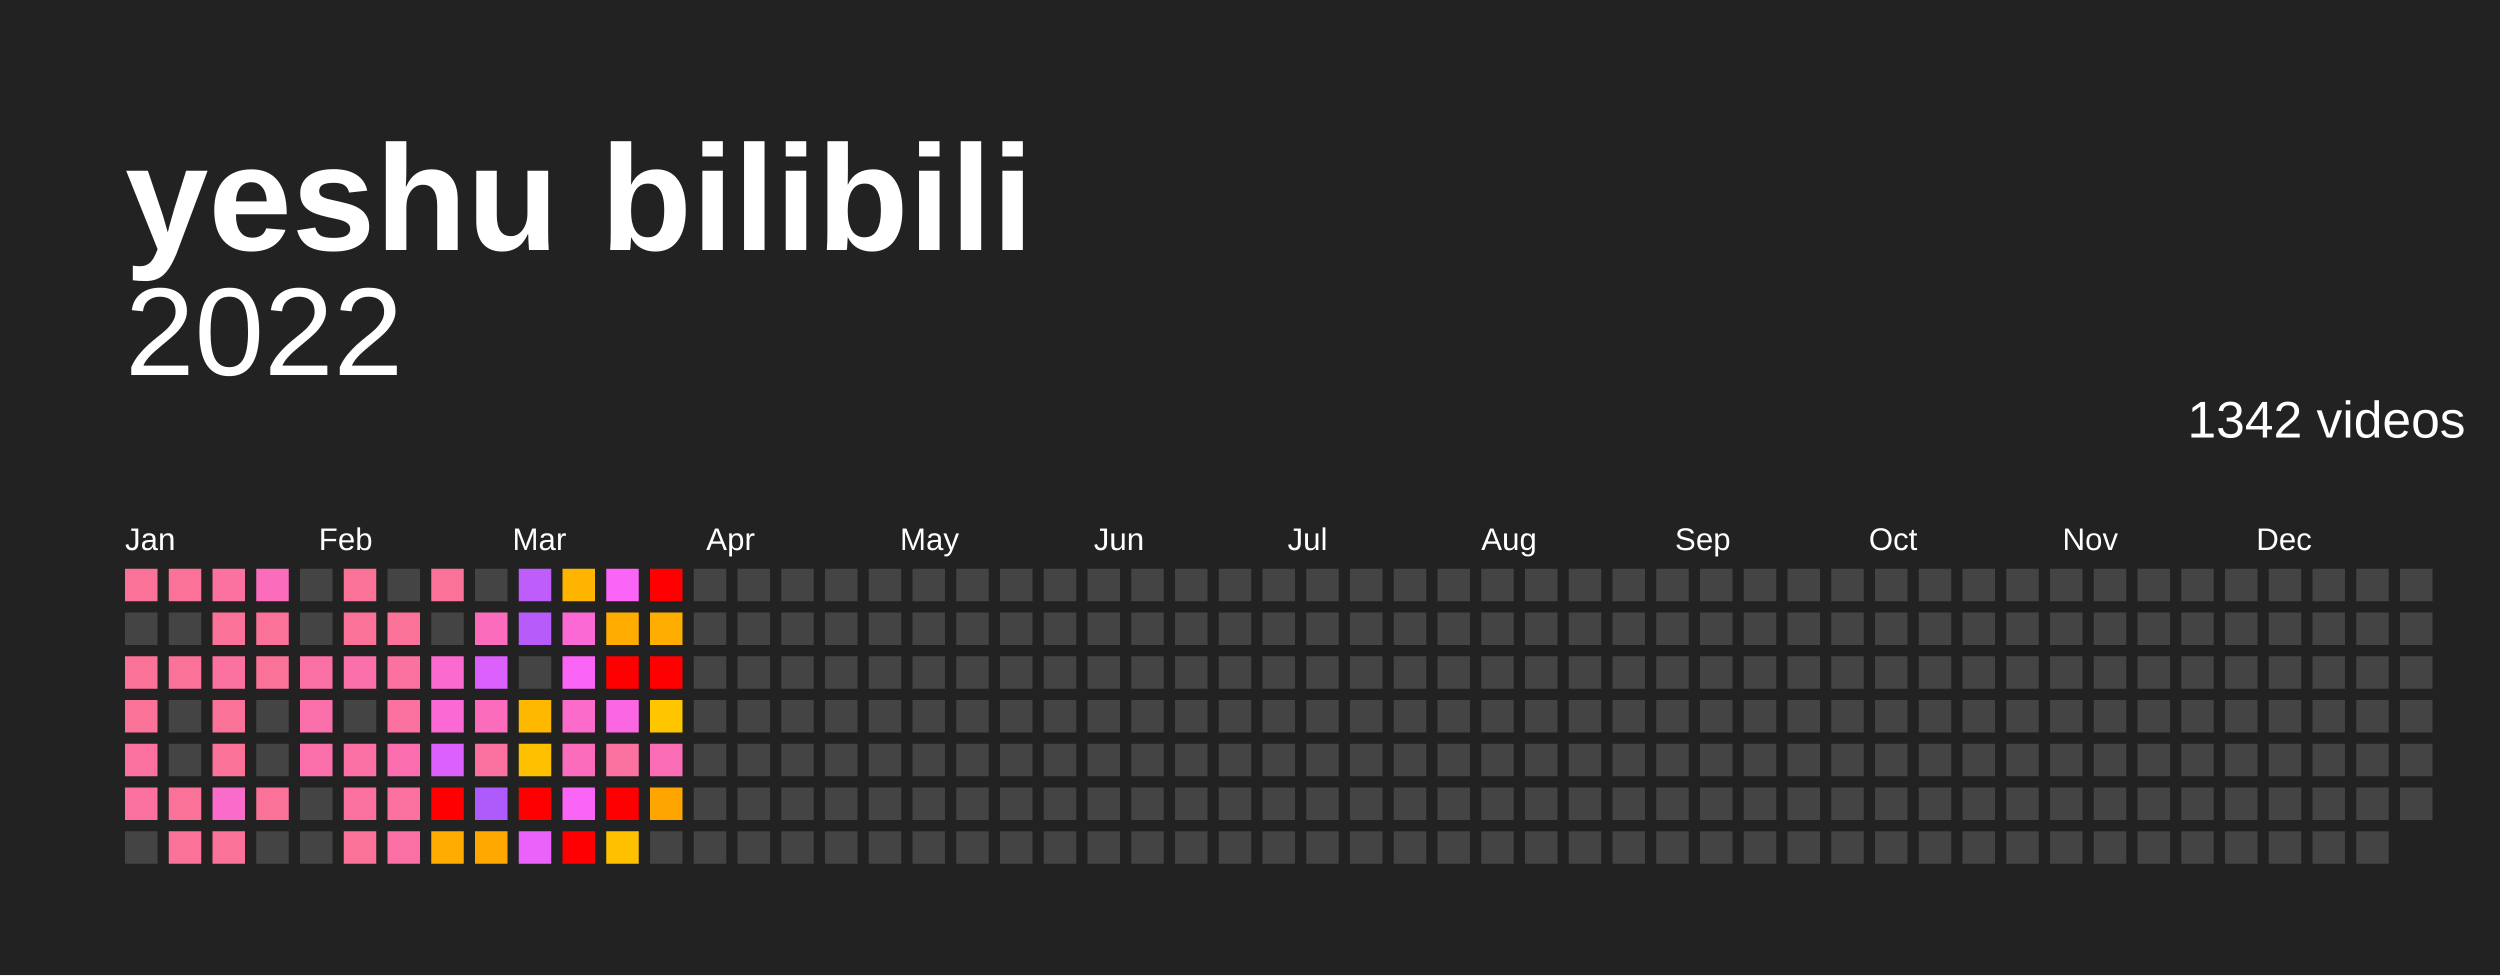
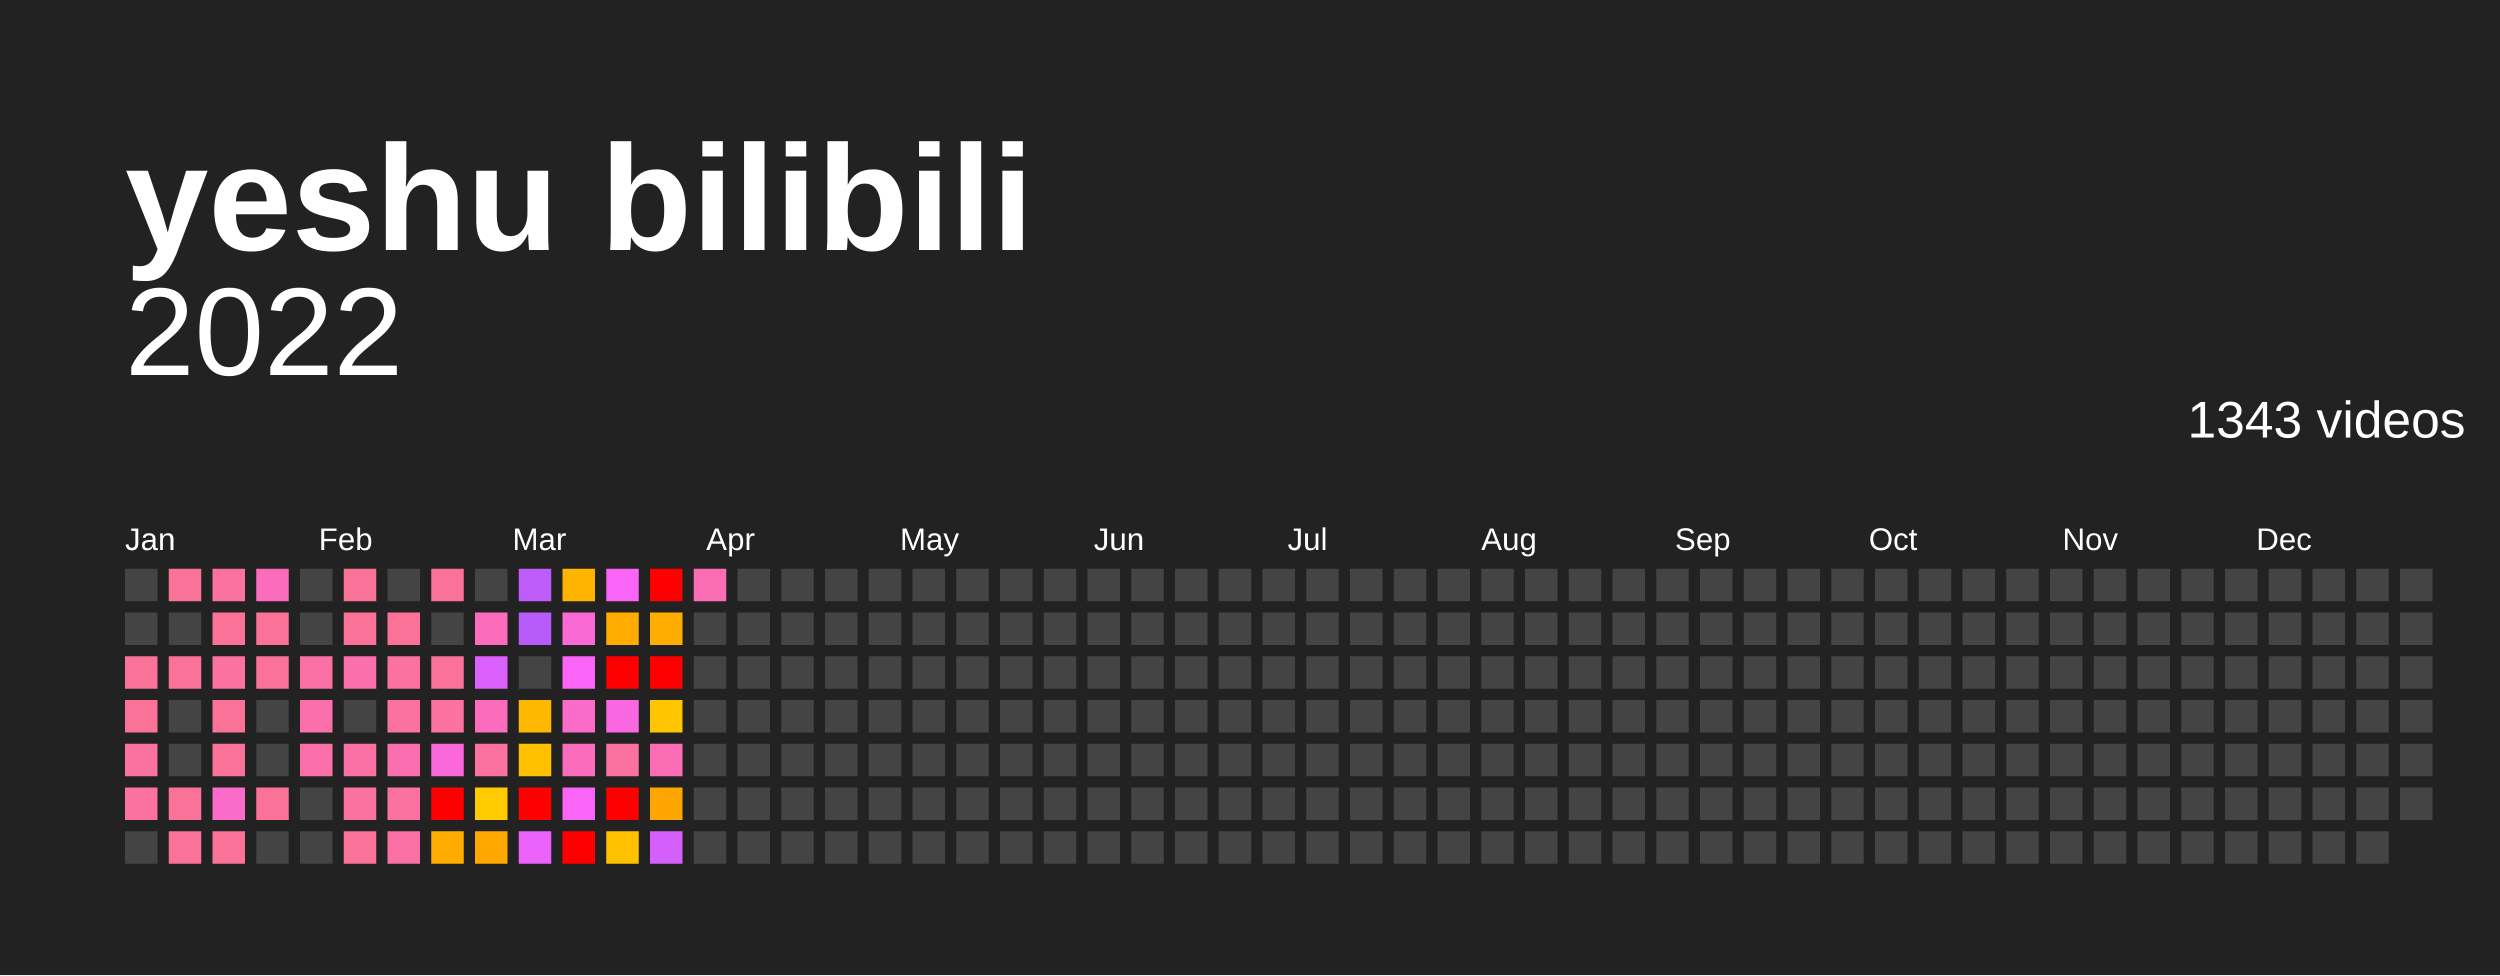
<svg xmlns="http://www.w3.org/2000/svg" baseProfile="full" height="78mm" version="1.1" viewBox="0,0,200,78" width="200mm">
  <defs />
  <rect fill="#222222" height="78" width="200" x="0" y="0" />
  <text fill="#FFFFFF" style="font-size:12px; font-family:Arial; font-weight:bold;" x="10" y="20">yeshu bilibili</text>
  <text alignment-baseline="hanging" fill="#FFFFFF" style="font-size:10.0px; font-family:Arial;" x="10" y="30">2022</text>
-   <text alignment-baseline="hanging" fill="#FFFFFF" style="font-size:4.125px; font-family:Arial;" x="175" y="35">1342 videos</text>
+   <text alignment-baseline="hanging" fill="#FFFFFF" style="font-size:4.125px; font-family:Arial;" x="175" y="35">1343 videos</text>
  <text fill="#FFFFFF" style="font-size:2.5px; font-family:Arial" x="10.0" y="44">Jan</text>
  <text fill="#FFFFFF" style="font-size:2.5px; font-family:Arial" x="25.5" y="44">Feb</text>
  <text fill="#FFFFFF" style="font-size:2.5px; font-family:Arial" x="41.0" y="44">Mar</text>
  <text fill="#FFFFFF" style="font-size:2.5px; font-family:Arial" x="56.5" y="44">Apr</text>
  <text fill="#FFFFFF" style="font-size:2.5px; font-family:Arial" x="72.0" y="44">May</text>
  <text fill="#FFFFFF" style="font-size:2.5px; font-family:Arial" x="87.5" y="44">Jun</text>
  <text fill="#FFFFFF" style="font-size:2.5px; font-family:Arial" x="103.0" y="44">Jul</text>
  <text fill="#FFFFFF" style="font-size:2.5px; font-family:Arial" x="118.5" y="44">Aug</text>
  <text fill="#FFFFFF" style="font-size:2.5px; font-family:Arial" x="134.0" y="44">Sep</text>
  <text fill="#FFFFFF" style="font-size:2.5px; font-family:Arial" x="149.5" y="44">Oct</text>
  <text fill="#FFFFFF" style="font-size:2.5px; font-family:Arial" x="165.0" y="44">Nov</text>
  <text fill="#FFFFFF" style="font-size:2.5px; font-family:Arial" x="180.5" y="44">Dec</text>
-   <rect fill="#fb7299" height="2.6" width="2.6" x="10.0" y="45.5" />
+   <rect fill="#444444" height="2.6" width="2.6" x="10.0" y="45.5" />
  <rect fill="#444444" height="2.6" width="2.6" x="10.0" y="49.0" />
  <rect fill="#fb7299" height="2.6" width="2.6" x="10.0" y="52.5" />
  <rect fill="#fb7299" height="2.6" width="2.6" x="10.0" y="56.0" />
  <rect fill="#fb719f" height="2.6" width="2.6" x="10.0" y="59.5" />
  <rect fill="#fb719f" height="2.6" width="2.6" x="10.0" y="63.0" />
  <rect fill="#444444" height="2.6" width="2.6" x="10.0" y="66.5" />
  <rect fill="#fb7299" height="2.6" width="2.6" x="13.5" y="45.5" />
  <rect fill="#444444" height="2.6" width="2.6" x="13.5" y="49.0" />
  <rect fill="#fb7299" height="2.6" width="2.6" x="13.5" y="52.5" />
  <rect fill="#444444" height="2.6" width="2.6" x="13.5" y="56.0" />
  <rect fill="#444444" height="2.6" width="2.6" x="13.5" y="59.5" />
  <rect fill="#fb7299" height="2.6" width="2.6" x="13.5" y="63.0" />
  <rect fill="#fb7299" height="2.6" width="2.6" x="13.5" y="66.5" />
  <rect fill="#fb719f" height="2.6" width="2.6" x="17.0" y="45.5" />
  <rect fill="#fb7299" height="2.6" width="2.6" x="17.0" y="49.0" />
  <rect fill="#fb719f" height="2.6" width="2.6" x="17.0" y="52.5" />
  <rect fill="#fb7299" height="2.6" width="2.6" x="17.0" y="56.0" />
  <rect fill="#fb7299" height="2.6" width="2.6" x="17.0" y="59.5" />
  <rect fill="#fb6bc9" height="2.6" width="2.6" x="17.0" y="63.0" />
  <rect fill="#fb7299" height="2.6" width="2.6" x="17.0" y="66.5" />
  <rect fill="#fb6dbc" height="2.6" width="2.6" x="20.5" y="45.5" />
  <rect fill="#fb7299" height="2.6" width="2.6" x="20.5" y="49.0" />
  <rect fill="#fb7299" height="2.6" width="2.6" x="20.5" y="52.5" />
  <rect fill="#444444" height="2.6" width="2.6" x="20.5" y="56.0" />
  <rect fill="#444444" height="2.6" width="2.6" x="20.5" y="59.5" />
  <rect fill="#fb7299" height="2.6" width="2.6" x="20.5" y="63.0" />
  <rect fill="#444444" height="2.6" width="2.6" x="20.5" y="66.5" />
  <rect fill="#444444" height="2.6" width="2.6" x="24.0" y="45.5" />
  <rect fill="#444444" height="2.6" width="2.6" x="24.0" y="49.0" />
  <rect fill="#fb70a4" height="2.6" width="2.6" x="24.0" y="52.5" />
  <rect fill="#fb6faa" height="2.6" width="2.6" x="24.0" y="56.0" />
  <rect fill="#fb6faa" height="2.6" width="2.6" x="24.0" y="59.5" />
  <rect fill="#444444" height="2.6" width="2.6" x="24.0" y="63.0" />
  <rect fill="#444444" height="2.6" width="2.6" x="24.0" y="66.5" />
  <rect fill="#fb7299" height="2.6" width="2.6" x="27.5" y="45.5" />
  <rect fill="#fb7299" height="2.6" width="2.6" x="27.5" y="49.0" />
  <rect fill="#fb6faa" height="2.6" width="2.6" x="27.5" y="52.5" />
  <rect fill="#444444" height="2.6" width="2.6" x="27.5" y="56.0" />
  <rect fill="#fb70a4" height="2.6" width="2.6" x="27.5" y="59.5" />
  <rect fill="#fb719f" height="2.6" width="2.6" x="27.5" y="63.0" />
  <rect fill="#fb7299" height="2.6" width="2.6" x="27.5" y="66.5" />
  <rect fill="#444444" height="2.6" width="2.6" x="31.0" y="45.5" />
  <rect fill="#fb7299" height="2.6" width="2.6" x="31.0" y="49.0" />
  <rect fill="#fb719f" height="2.6" width="2.6" x="31.0" y="52.5" />
  <rect fill="#fb719f" height="2.6" width="2.6" x="31.0" y="56.0" />
  <rect fill="#fb6eb0" height="2.6" width="2.6" x="31.0" y="59.5" />
  <rect fill="#fb719f" height="2.6" width="2.6" x="31.0" y="63.0" />
  <rect fill="#fb70a4" height="2.6" width="2.6" x="31.0" y="66.5" />
  <rect fill="#fb7299" height="2.6" width="2.6" x="34.5" y="45.5" />
  <rect fill="#444444" height="2.6" width="2.6" x="34.5" y="49.0" />
-   <rect fill="#fb6acf" height="2.6" width="2.6" x="34.5" y="52.5" />
-   <rect fill="#fb69d5" height="2.6" width="2.6" x="34.5" y="56.0" />
-   <rect fill="#dc60fb" height="2.6" width="2.6" x="34.5" y="59.5" />
+   <rect fill="#fb7299" height="2.6" width="2.6" x="34.5" y="52.5" />
+   <rect fill="#fb719f" height="2.6" width="2.6" x="34.5" y="56.0" />
+   <rect fill="#fb68dc" height="2.6" width="2.6" x="34.5" y="59.5" />
  <rect fill="red" height="2.6" width="2.6" x="34.5" y="63.0" />
  <rect fill="#ffab00" height="2.6" width="2.6" x="34.5" y="66.5" />
  <rect fill="#444444" height="2.6" width="2.6" x="38.0" y="45.5" />
  <rect fill="#fb6dbc" height="2.6" width="2.6" x="38.0" y="49.0" />
  <rect fill="#dc60fb" height="2.6" width="2.6" x="38.0" y="52.5" />
  <rect fill="#fb6dbc" height="2.6" width="2.6" x="38.0" y="56.0" />
  <rect fill="#fb719f" height="2.6" width="2.6" x="38.0" y="59.5" />
-   <rect fill="#af5bfb" height="2.6" width="2.6" x="38.0" y="63.0" />
+   <rect fill="#ffca00" height="2.6" width="2.6" x="38.0" y="63.0" />
  <rect fill="#ffa900" height="2.6" width="2.6" x="38.0" y="66.5" />
  <rect fill="#bf5dfb" height="2.6" width="2.6" x="41.5" y="45.5" />
  <rect fill="#b75cfb" height="2.6" width="2.6" x="41.5" y="49.0" />
  <rect fill="#444444" height="2.6" width="2.6" x="41.5" y="52.5" />
  <rect fill="#ffb800" height="2.6" width="2.6" x="41.5" y="56.0" />
  <rect fill="#ffc000" height="2.6" width="2.6" x="41.5" y="59.5" />
  <rect fill="red" height="2.6" width="2.6" x="41.5" y="63.0" />
  <rect fill="#eb62fb" height="2.6" width="2.6" x="41.5" y="66.5" />
  <rect fill="#ffb400" height="2.6" width="2.6" x="45.0" y="45.5" />
  <rect fill="#fb69d5" height="2.6" width="2.6" x="45.0" y="49.0" />
  <rect fill="#fb65f7" height="2.6" width="2.6" x="45.0" y="52.5" />
  <rect fill="#fb6bc9" height="2.6" width="2.6" x="45.0" y="56.0" />
  <rect fill="#fb6dbc" height="2.6" width="2.6" x="45.0" y="59.5" />
  <rect fill="#fb65f7" height="2.6" width="2.6" x="45.0" y="63.0" />
  <rect fill="red" height="2.6" width="2.6" x="45.0" y="66.5" />
  <rect fill="#fb65f7" height="2.6" width="2.6" x="48.5" y="45.5" />
  <rect fill="#ffab00" height="2.6" width="2.6" x="48.5" y="49.0" />
  <rect fill="red" height="2.6" width="2.6" x="48.5" y="52.5" />
  <rect fill="#fb67e2" height="2.6" width="2.6" x="48.5" y="56.0" />
  <rect fill="#fb719f" height="2.6" width="2.6" x="48.5" y="59.5" />
  <rect fill="red" height="2.6" width="2.6" x="48.5" y="63.0" />
  <rect fill="#ffc000" height="2.6" width="2.6" x="48.5" y="66.5" />
  <rect fill="red" height="2.6" width="2.6" x="52.0" y="45.5" />
  <rect fill="#ffad00" height="2.6" width="2.6" x="52.0" y="49.0" />
  <rect fill="red" height="2.6" width="2.6" x="52.0" y="52.5" />
  <rect fill="#ffc600" height="2.6" width="2.6" x="52.0" y="56.0" />
  <rect fill="#fb6eb6" height="2.6" width="2.6" x="52.0" y="59.5" />
  <rect fill="#ffa500" height="2.6" width="2.6" x="52.0" y="63.0" />
-   <rect fill="#444444" height="2.6" width="2.6" x="52.0" y="66.5" />
-   <rect fill="#444444" height="2.6" width="2.6" x="55.5" y="45.5" />
+   <rect fill="#d55ffb" height="2.6" width="2.6" x="52.0" y="66.5" />
+   <rect fill="#fb6eb6" height="2.6" width="2.6" x="55.5" y="45.5" />
  <rect fill="#444444" height="2.6" width="2.6" x="55.5" y="49.0" />
  <rect fill="#444444" height="2.6" width="2.6" x="55.5" y="52.5" />
  <rect fill="#444444" height="2.6" width="2.6" x="55.5" y="56.0" />
  <rect fill="#444444" height="2.6" width="2.6" x="55.5" y="59.5" />
  <rect fill="#444444" height="2.6" width="2.6" x="55.5" y="63.0" />
  <rect fill="#444444" height="2.6" width="2.6" x="55.5" y="66.5" />
  <rect fill="#444444" height="2.6" width="2.6" x="59.0" y="45.5" />
  <rect fill="#444444" height="2.6" width="2.6" x="59.0" y="49.0" />
  <rect fill="#444444" height="2.6" width="2.6" x="59.0" y="52.5" />
  <rect fill="#444444" height="2.6" width="2.6" x="59.0" y="56.0" />
  <rect fill="#444444" height="2.6" width="2.6" x="59.0" y="59.5" />
  <rect fill="#444444" height="2.6" width="2.6" x="59.0" y="63.0" />
  <rect fill="#444444" height="2.6" width="2.6" x="59.0" y="66.5" />
  <rect fill="#444444" height="2.6" width="2.6" x="62.5" y="45.5" />
  <rect fill="#444444" height="2.6" width="2.6" x="62.5" y="49.0" />
  <rect fill="#444444" height="2.6" width="2.6" x="62.5" y="52.5" />
  <rect fill="#444444" height="2.6" width="2.6" x="62.5" y="56.0" />
  <rect fill="#444444" height="2.6" width="2.6" x="62.5" y="59.5" />
  <rect fill="#444444" height="2.6" width="2.6" x="62.5" y="63.0" />
  <rect fill="#444444" height="2.6" width="2.6" x="62.5" y="66.5" />
  <rect fill="#444444" height="2.6" width="2.6" x="66.0" y="45.5" />
  <rect fill="#444444" height="2.6" width="2.6" x="66.0" y="49.0" />
  <rect fill="#444444" height="2.6" width="2.6" x="66.0" y="52.5" />
  <rect fill="#444444" height="2.6" width="2.6" x="66.0" y="56.0" />
  <rect fill="#444444" height="2.6" width="2.6" x="66.0" y="59.5" />
  <rect fill="#444444" height="2.6" width="2.6" x="66.0" y="63.0" />
  <rect fill="#444444" height="2.6" width="2.6" x="66.0" y="66.5" />
  <rect fill="#444444" height="2.6" width="2.6" x="69.5" y="45.5" />
  <rect fill="#444444" height="2.6" width="2.6" x="69.5" y="49.0" />
  <rect fill="#444444" height="2.6" width="2.6" x="69.5" y="52.5" />
  <rect fill="#444444" height="2.6" width="2.6" x="69.5" y="56.0" />
  <rect fill="#444444" height="2.6" width="2.6" x="69.5" y="59.5" />
  <rect fill="#444444" height="2.6" width="2.6" x="69.5" y="63.0" />
  <rect fill="#444444" height="2.6" width="2.6" x="69.5" y="66.5" />
  <rect fill="#444444" height="2.6" width="2.6" x="73.0" y="45.5" />
  <rect fill="#444444" height="2.6" width="2.6" x="73.0" y="49.0" />
  <rect fill="#444444" height="2.6" width="2.6" x="73.0" y="52.5" />
  <rect fill="#444444" height="2.6" width="2.6" x="73.0" y="56.0" />
  <rect fill="#444444" height="2.6" width="2.6" x="73.0" y="59.5" />
  <rect fill="#444444" height="2.6" width="2.6" x="73.0" y="63.0" />
  <rect fill="#444444" height="2.6" width="2.6" x="73.0" y="66.5" />
  <rect fill="#444444" height="2.6" width="2.6" x="76.5" y="45.5" />
  <rect fill="#444444" height="2.6" width="2.6" x="76.5" y="49.0" />
  <rect fill="#444444" height="2.6" width="2.6" x="76.5" y="52.5" />
  <rect fill="#444444" height="2.6" width="2.6" x="76.5" y="56.0" />
  <rect fill="#444444" height="2.6" width="2.6" x="76.5" y="59.5" />
  <rect fill="#444444" height="2.6" width="2.6" x="76.5" y="63.0" />
  <rect fill="#444444" height="2.6" width="2.6" x="76.5" y="66.5" />
  <rect fill="#444444" height="2.6" width="2.6" x="80.0" y="45.5" />
  <rect fill="#444444" height="2.6" width="2.6" x="80.0" y="49.0" />
  <rect fill="#444444" height="2.6" width="2.6" x="80.0" y="52.5" />
  <rect fill="#444444" height="2.6" width="2.6" x="80.0" y="56.0" />
  <rect fill="#444444" height="2.6" width="2.6" x="80.0" y="59.5" />
  <rect fill="#444444" height="2.6" width="2.6" x="80.0" y="63.0" />
  <rect fill="#444444" height="2.6" width="2.6" x="80.0" y="66.5" />
  <rect fill="#444444" height="2.6" width="2.6" x="83.5" y="45.5" />
  <rect fill="#444444" height="2.6" width="2.6" x="83.5" y="49.0" />
  <rect fill="#444444" height="2.6" width="2.6" x="83.5" y="52.5" />
  <rect fill="#444444" height="2.6" width="2.6" x="83.5" y="56.0" />
  <rect fill="#444444" height="2.6" width="2.6" x="83.5" y="59.5" />
  <rect fill="#444444" height="2.6" width="2.6" x="83.5" y="63.0" />
  <rect fill="#444444" height="2.6" width="2.6" x="83.5" y="66.5" />
  <rect fill="#444444" height="2.6" width="2.6" x="87.0" y="45.5" />
  <rect fill="#444444" height="2.6" width="2.6" x="87.0" y="49.0" />
  <rect fill="#444444" height="2.6" width="2.6" x="87.0" y="52.5" />
  <rect fill="#444444" height="2.6" width="2.6" x="87.0" y="56.0" />
  <rect fill="#444444" height="2.6" width="2.6" x="87.0" y="59.5" />
  <rect fill="#444444" height="2.6" width="2.6" x="87.0" y="63.0" />
  <rect fill="#444444" height="2.6" width="2.6" x="87.0" y="66.5" />
  <rect fill="#444444" height="2.6" width="2.6" x="90.5" y="45.5" />
  <rect fill="#444444" height="2.6" width="2.6" x="90.5" y="49.0" />
  <rect fill="#444444" height="2.6" width="2.6" x="90.5" y="52.5" />
  <rect fill="#444444" height="2.6" width="2.6" x="90.5" y="56.0" />
  <rect fill="#444444" height="2.6" width="2.6" x="90.5" y="59.5" />
  <rect fill="#444444" height="2.6" width="2.6" x="90.5" y="63.0" />
  <rect fill="#444444" height="2.6" width="2.6" x="90.5" y="66.5" />
  <rect fill="#444444" height="2.6" width="2.6" x="94.0" y="45.5" />
  <rect fill="#444444" height="2.6" width="2.6" x="94.0" y="49.0" />
  <rect fill="#444444" height="2.6" width="2.6" x="94.0" y="52.5" />
  <rect fill="#444444" height="2.6" width="2.6" x="94.0" y="56.0" />
  <rect fill="#444444" height="2.6" width="2.6" x="94.0" y="59.5" />
  <rect fill="#444444" height="2.6" width="2.6" x="94.0" y="63.0" />
  <rect fill="#444444" height="2.6" width="2.6" x="94.0" y="66.5" />
  <rect fill="#444444" height="2.6" width="2.6" x="97.5" y="45.5" />
  <rect fill="#444444" height="2.6" width="2.6" x="97.5" y="49.0" />
  <rect fill="#444444" height="2.6" width="2.6" x="97.5" y="52.5" />
  <rect fill="#444444" height="2.6" width="2.6" x="97.5" y="56.0" />
  <rect fill="#444444" height="2.6" width="2.6" x="97.5" y="59.5" />
  <rect fill="#444444" height="2.6" width="2.6" x="97.5" y="63.0" />
  <rect fill="#444444" height="2.6" width="2.6" x="97.5" y="66.5" />
  <rect fill="#444444" height="2.6" width="2.6" x="101.0" y="45.5" />
  <rect fill="#444444" height="2.6" width="2.6" x="101.0" y="49.0" />
  <rect fill="#444444" height="2.6" width="2.6" x="101.0" y="52.5" />
  <rect fill="#444444" height="2.6" width="2.6" x="101.0" y="56.0" />
  <rect fill="#444444" height="2.6" width="2.6" x="101.0" y="59.5" />
  <rect fill="#444444" height="2.6" width="2.6" x="101.0" y="63.0" />
  <rect fill="#444444" height="2.6" width="2.6" x="101.0" y="66.5" />
  <rect fill="#444444" height="2.6" width="2.6" x="104.5" y="45.5" />
  <rect fill="#444444" height="2.6" width="2.6" x="104.5" y="49.0" />
  <rect fill="#444444" height="2.6" width="2.6" x="104.5" y="52.5" />
  <rect fill="#444444" height="2.6" width="2.6" x="104.5" y="56.0" />
  <rect fill="#444444" height="2.6" width="2.6" x="104.5" y="59.5" />
  <rect fill="#444444" height="2.6" width="2.6" x="104.5" y="63.0" />
  <rect fill="#444444" height="2.6" width="2.6" x="104.5" y="66.5" />
  <rect fill="#444444" height="2.6" width="2.6" x="108.0" y="45.5" />
  <rect fill="#444444" height="2.6" width="2.6" x="108.0" y="49.0" />
  <rect fill="#444444" height="2.6" width="2.6" x="108.0" y="52.5" />
  <rect fill="#444444" height="2.6" width="2.6" x="108.0" y="56.0" />
  <rect fill="#444444" height="2.6" width="2.6" x="108.0" y="59.5" />
  <rect fill="#444444" height="2.6" width="2.6" x="108.0" y="63.0" />
  <rect fill="#444444" height="2.6" width="2.6" x="108.0" y="66.5" />
  <rect fill="#444444" height="2.6" width="2.6" x="111.5" y="45.5" />
  <rect fill="#444444" height="2.6" width="2.6" x="111.5" y="49.0" />
  <rect fill="#444444" height="2.6" width="2.6" x="111.5" y="52.5" />
  <rect fill="#444444" height="2.6" width="2.6" x="111.5" y="56.0" />
  <rect fill="#444444" height="2.6" width="2.6" x="111.5" y="59.5" />
  <rect fill="#444444" height="2.6" width="2.6" x="111.5" y="63.0" />
  <rect fill="#444444" height="2.6" width="2.6" x="111.5" y="66.5" />
  <rect fill="#444444" height="2.6" width="2.6" x="115.0" y="45.5" />
  <rect fill="#444444" height="2.6" width="2.6" x="115.0" y="49.0" />
  <rect fill="#444444" height="2.6" width="2.6" x="115.0" y="52.5" />
  <rect fill="#444444" height="2.6" width="2.6" x="115.0" y="56.0" />
  <rect fill="#444444" height="2.6" width="2.6" x="115.0" y="59.5" />
  <rect fill="#444444" height="2.6" width="2.6" x="115.0" y="63.0" />
  <rect fill="#444444" height="2.6" width="2.6" x="115.0" y="66.5" />
  <rect fill="#444444" height="2.6" width="2.6" x="118.5" y="45.5" />
  <rect fill="#444444" height="2.6" width="2.6" x="118.5" y="49.0" />
  <rect fill="#444444" height="2.6" width="2.6" x="118.5" y="52.5" />
  <rect fill="#444444" height="2.6" width="2.6" x="118.5" y="56.0" />
  <rect fill="#444444" height="2.6" width="2.6" x="118.5" y="59.5" />
  <rect fill="#444444" height="2.6" width="2.6" x="118.5" y="63.0" />
  <rect fill="#444444" height="2.6" width="2.6" x="118.5" y="66.5" />
  <rect fill="#444444" height="2.6" width="2.6" x="122.0" y="45.5" />
  <rect fill="#444444" height="2.6" width="2.6" x="122.0" y="49.0" />
  <rect fill="#444444" height="2.6" width="2.6" x="122.0" y="52.5" />
  <rect fill="#444444" height="2.6" width="2.6" x="122.0" y="56.0" />
  <rect fill="#444444" height="2.6" width="2.6" x="122.0" y="59.5" />
  <rect fill="#444444" height="2.6" width="2.6" x="122.0" y="63.0" />
  <rect fill="#444444" height="2.6" width="2.6" x="122.0" y="66.5" />
  <rect fill="#444444" height="2.6" width="2.6" x="125.5" y="45.5" />
  <rect fill="#444444" height="2.6" width="2.6" x="125.5" y="49.0" />
  <rect fill="#444444" height="2.6" width="2.6" x="125.5" y="52.5" />
  <rect fill="#444444" height="2.6" width="2.6" x="125.5" y="56.0" />
  <rect fill="#444444" height="2.6" width="2.6" x="125.5" y="59.5" />
  <rect fill="#444444" height="2.6" width="2.6" x="125.5" y="63.0" />
  <rect fill="#444444" height="2.6" width="2.6" x="125.5" y="66.5" />
  <rect fill="#444444" height="2.6" width="2.6" x="129.0" y="45.5" />
  <rect fill="#444444" height="2.6" width="2.6" x="129.0" y="49.0" />
  <rect fill="#444444" height="2.6" width="2.6" x="129.0" y="52.5" />
  <rect fill="#444444" height="2.6" width="2.6" x="129.0" y="56.0" />
  <rect fill="#444444" height="2.6" width="2.6" x="129.0" y="59.5" />
  <rect fill="#444444" height="2.6" width="2.6" x="129.0" y="63.0" />
  <rect fill="#444444" height="2.6" width="2.6" x="129.0" y="66.5" />
  <rect fill="#444444" height="2.6" width="2.6" x="132.5" y="45.5" />
  <rect fill="#444444" height="2.6" width="2.6" x="132.5" y="49.0" />
  <rect fill="#444444" height="2.6" width="2.6" x="132.5" y="52.5" />
  <rect fill="#444444" height="2.6" width="2.6" x="132.5" y="56.0" />
  <rect fill="#444444" height="2.6" width="2.6" x="132.5" y="59.5" />
  <rect fill="#444444" height="2.6" width="2.6" x="132.5" y="63.0" />
  <rect fill="#444444" height="2.6" width="2.6" x="132.5" y="66.5" />
  <rect fill="#444444" height="2.6" width="2.6" x="136.0" y="45.5" />
  <rect fill="#444444" height="2.6" width="2.6" x="136.0" y="49.0" />
  <rect fill="#444444" height="2.6" width="2.6" x="136.0" y="52.5" />
  <rect fill="#444444" height="2.6" width="2.6" x="136.0" y="56.0" />
  <rect fill="#444444" height="2.6" width="2.6" x="136.0" y="59.5" />
  <rect fill="#444444" height="2.6" width="2.6" x="136.0" y="63.0" />
  <rect fill="#444444" height="2.6" width="2.6" x="136.0" y="66.5" />
  <rect fill="#444444" height="2.6" width="2.6" x="139.5" y="45.5" />
  <rect fill="#444444" height="2.6" width="2.6" x="139.5" y="49.0" />
  <rect fill="#444444" height="2.6" width="2.6" x="139.5" y="52.5" />
  <rect fill="#444444" height="2.6" width="2.6" x="139.5" y="56.0" />
  <rect fill="#444444" height="2.6" width="2.6" x="139.5" y="59.5" />
  <rect fill="#444444" height="2.6" width="2.6" x="139.5" y="63.0" />
  <rect fill="#444444" height="2.6" width="2.6" x="139.5" y="66.5" />
  <rect fill="#444444" height="2.6" width="2.6" x="143.0" y="45.5" />
  <rect fill="#444444" height="2.6" width="2.6" x="143.0" y="49.0" />
  <rect fill="#444444" height="2.6" width="2.6" x="143.0" y="52.5" />
  <rect fill="#444444" height="2.6" width="2.6" x="143.0" y="56.0" />
  <rect fill="#444444" height="2.6" width="2.6" x="143.0" y="59.5" />
  <rect fill="#444444" height="2.6" width="2.6" x="143.0" y="63.0" />
  <rect fill="#444444" height="2.6" width="2.6" x="143.0" y="66.5" />
  <rect fill="#444444" height="2.6" width="2.6" x="146.5" y="45.5" />
  <rect fill="#444444" height="2.6" width="2.6" x="146.5" y="49.0" />
  <rect fill="#444444" height="2.6" width="2.6" x="146.5" y="52.5" />
  <rect fill="#444444" height="2.6" width="2.6" x="146.5" y="56.0" />
  <rect fill="#444444" height="2.6" width="2.6" x="146.5" y="59.5" />
  <rect fill="#444444" height="2.6" width="2.6" x="146.5" y="63.0" />
  <rect fill="#444444" height="2.6" width="2.6" x="146.5" y="66.5" />
  <rect fill="#444444" height="2.6" width="2.6" x="150.0" y="45.5" />
  <rect fill="#444444" height="2.6" width="2.6" x="150.0" y="49.0" />
  <rect fill="#444444" height="2.6" width="2.6" x="150.0" y="52.5" />
  <rect fill="#444444" height="2.6" width="2.6" x="150.0" y="56.0" />
  <rect fill="#444444" height="2.6" width="2.6" x="150.0" y="59.5" />
  <rect fill="#444444" height="2.6" width="2.6" x="150.0" y="63.0" />
  <rect fill="#444444" height="2.6" width="2.6" x="150.0" y="66.5" />
  <rect fill="#444444" height="2.6" width="2.6" x="153.5" y="45.5" />
  <rect fill="#444444" height="2.6" width="2.6" x="153.5" y="49.0" />
  <rect fill="#444444" height="2.6" width="2.6" x="153.5" y="52.5" />
  <rect fill="#444444" height="2.6" width="2.6" x="153.5" y="56.0" />
  <rect fill="#444444" height="2.6" width="2.6" x="153.5" y="59.5" />
  <rect fill="#444444" height="2.6" width="2.6" x="153.5" y="63.0" />
  <rect fill="#444444" height="2.6" width="2.6" x="153.5" y="66.5" />
  <rect fill="#444444" height="2.6" width="2.6" x="157.0" y="45.5" />
  <rect fill="#444444" height="2.6" width="2.6" x="157.0" y="49.0" />
  <rect fill="#444444" height="2.6" width="2.6" x="157.0" y="52.5" />
  <rect fill="#444444" height="2.6" width="2.6" x="157.0" y="56.0" />
  <rect fill="#444444" height="2.6" width="2.6" x="157.0" y="59.5" />
  <rect fill="#444444" height="2.6" width="2.6" x="157.0" y="63.0" />
  <rect fill="#444444" height="2.6" width="2.6" x="157.0" y="66.5" />
  <rect fill="#444444" height="2.6" width="2.6" x="160.5" y="45.5" />
  <rect fill="#444444" height="2.6" width="2.6" x="160.5" y="49.0" />
  <rect fill="#444444" height="2.6" width="2.6" x="160.5" y="52.5" />
  <rect fill="#444444" height="2.6" width="2.6" x="160.5" y="56.0" />
  <rect fill="#444444" height="2.6" width="2.6" x="160.5" y="59.5" />
  <rect fill="#444444" height="2.6" width="2.6" x="160.5" y="63.0" />
  <rect fill="#444444" height="2.6" width="2.6" x="160.5" y="66.5" />
  <rect fill="#444444" height="2.6" width="2.6" x="164.0" y="45.5" />
  <rect fill="#444444" height="2.6" width="2.6" x="164.0" y="49.0" />
  <rect fill="#444444" height="2.6" width="2.6" x="164.0" y="52.5" />
  <rect fill="#444444" height="2.6" width="2.6" x="164.0" y="56.0" />
  <rect fill="#444444" height="2.6" width="2.6" x="164.0" y="59.5" />
  <rect fill="#444444" height="2.6" width="2.6" x="164.0" y="63.0" />
  <rect fill="#444444" height="2.6" width="2.6" x="164.0" y="66.5" />
  <rect fill="#444444" height="2.6" width="2.6" x="167.5" y="45.5" />
  <rect fill="#444444" height="2.6" width="2.6" x="167.5" y="49.0" />
  <rect fill="#444444" height="2.6" width="2.6" x="167.5" y="52.5" />
  <rect fill="#444444" height="2.6" width="2.6" x="167.5" y="56.0" />
  <rect fill="#444444" height="2.6" width="2.6" x="167.5" y="59.5" />
  <rect fill="#444444" height="2.6" width="2.6" x="167.5" y="63.0" />
  <rect fill="#444444" height="2.6" width="2.6" x="167.5" y="66.5" />
  <rect fill="#444444" height="2.6" width="2.6" x="171.0" y="45.5" />
  <rect fill="#444444" height="2.6" width="2.6" x="171.0" y="49.0" />
  <rect fill="#444444" height="2.6" width="2.6" x="171.0" y="52.5" />
  <rect fill="#444444" height="2.6" width="2.6" x="171.0" y="56.0" />
  <rect fill="#444444" height="2.6" width="2.6" x="171.0" y="59.5" />
  <rect fill="#444444" height="2.6" width="2.6" x="171.0" y="63.0" />
  <rect fill="#444444" height="2.6" width="2.6" x="171.0" y="66.5" />
  <rect fill="#444444" height="2.6" width="2.6" x="174.5" y="45.5" />
  <rect fill="#444444" height="2.6" width="2.6" x="174.5" y="49.0" />
  <rect fill="#444444" height="2.6" width="2.6" x="174.5" y="52.5" />
  <rect fill="#444444" height="2.6" width="2.6" x="174.5" y="56.0" />
  <rect fill="#444444" height="2.6" width="2.6" x="174.5" y="59.5" />
  <rect fill="#444444" height="2.6" width="2.6" x="174.5" y="63.0" />
  <rect fill="#444444" height="2.6" width="2.6" x="174.5" y="66.5" />
  <rect fill="#444444" height="2.6" width="2.6" x="178.0" y="45.5" />
  <rect fill="#444444" height="2.6" width="2.6" x="178.0" y="49.0" />
  <rect fill="#444444" height="2.6" width="2.6" x="178.0" y="52.5" />
  <rect fill="#444444" height="2.6" width="2.6" x="178.0" y="56.0" />
  <rect fill="#444444" height="2.6" width="2.6" x="178.0" y="59.5" />
  <rect fill="#444444" height="2.6" width="2.6" x="178.0" y="63.0" />
  <rect fill="#444444" height="2.6" width="2.6" x="178.0" y="66.5" />
  <rect fill="#444444" height="2.6" width="2.6" x="181.5" y="45.5" />
  <rect fill="#444444" height="2.6" width="2.6" x="181.5" y="49.0" />
  <rect fill="#444444" height="2.6" width="2.6" x="181.5" y="52.5" />
  <rect fill="#444444" height="2.6" width="2.6" x="181.5" y="56.0" />
  <rect fill="#444444" height="2.6" width="2.6" x="181.5" y="59.5" />
  <rect fill="#444444" height="2.6" width="2.6" x="181.5" y="63.0" />
  <rect fill="#444444" height="2.6" width="2.6" x="181.5" y="66.5" />
  <rect fill="#444444" height="2.6" width="2.6" x="185.0" y="45.5" />
  <rect fill="#444444" height="2.6" width="2.6" x="185.0" y="49.0" />
  <rect fill="#444444" height="2.6" width="2.6" x="185.0" y="52.5" />
  <rect fill="#444444" height="2.6" width="2.6" x="185.0" y="56.0" />
  <rect fill="#444444" height="2.6" width="2.6" x="185.0" y="59.5" />
  <rect fill="#444444" height="2.6" width="2.6" x="185.0" y="63.0" />
  <rect fill="#444444" height="2.6" width="2.6" x="185.0" y="66.5" />
  <rect fill="#444444" height="2.6" width="2.6" x="188.5" y="45.5" />
  <rect fill="#444444" height="2.6" width="2.6" x="188.5" y="49.0" />
  <rect fill="#444444" height="2.6" width="2.6" x="188.5" y="52.5" />
  <rect fill="#444444" height="2.6" width="2.6" x="188.5" y="56.0" />
  <rect fill="#444444" height="2.6" width="2.6" x="188.5" y="59.5" />
  <rect fill="#444444" height="2.6" width="2.6" x="188.5" y="63.0" />
  <rect fill="#444444" height="2.6" width="2.6" x="188.5" y="66.5" />
  <rect fill="#444444" height="2.6" width="2.6" x="192.0" y="45.5" />
  <rect fill="#444444" height="2.6" width="2.6" x="192.0" y="49.0" />
  <rect fill="#444444" height="2.6" width="2.6" x="192.0" y="52.5" />
  <rect fill="#444444" height="2.6" width="2.6" x="192.0" y="56.0" />
  <rect fill="#444444" height="2.6" width="2.6" x="192.0" y="59.5" />
  <rect fill="#444444" height="2.6" width="2.6" x="192.0" y="63.0" />
</svg>
